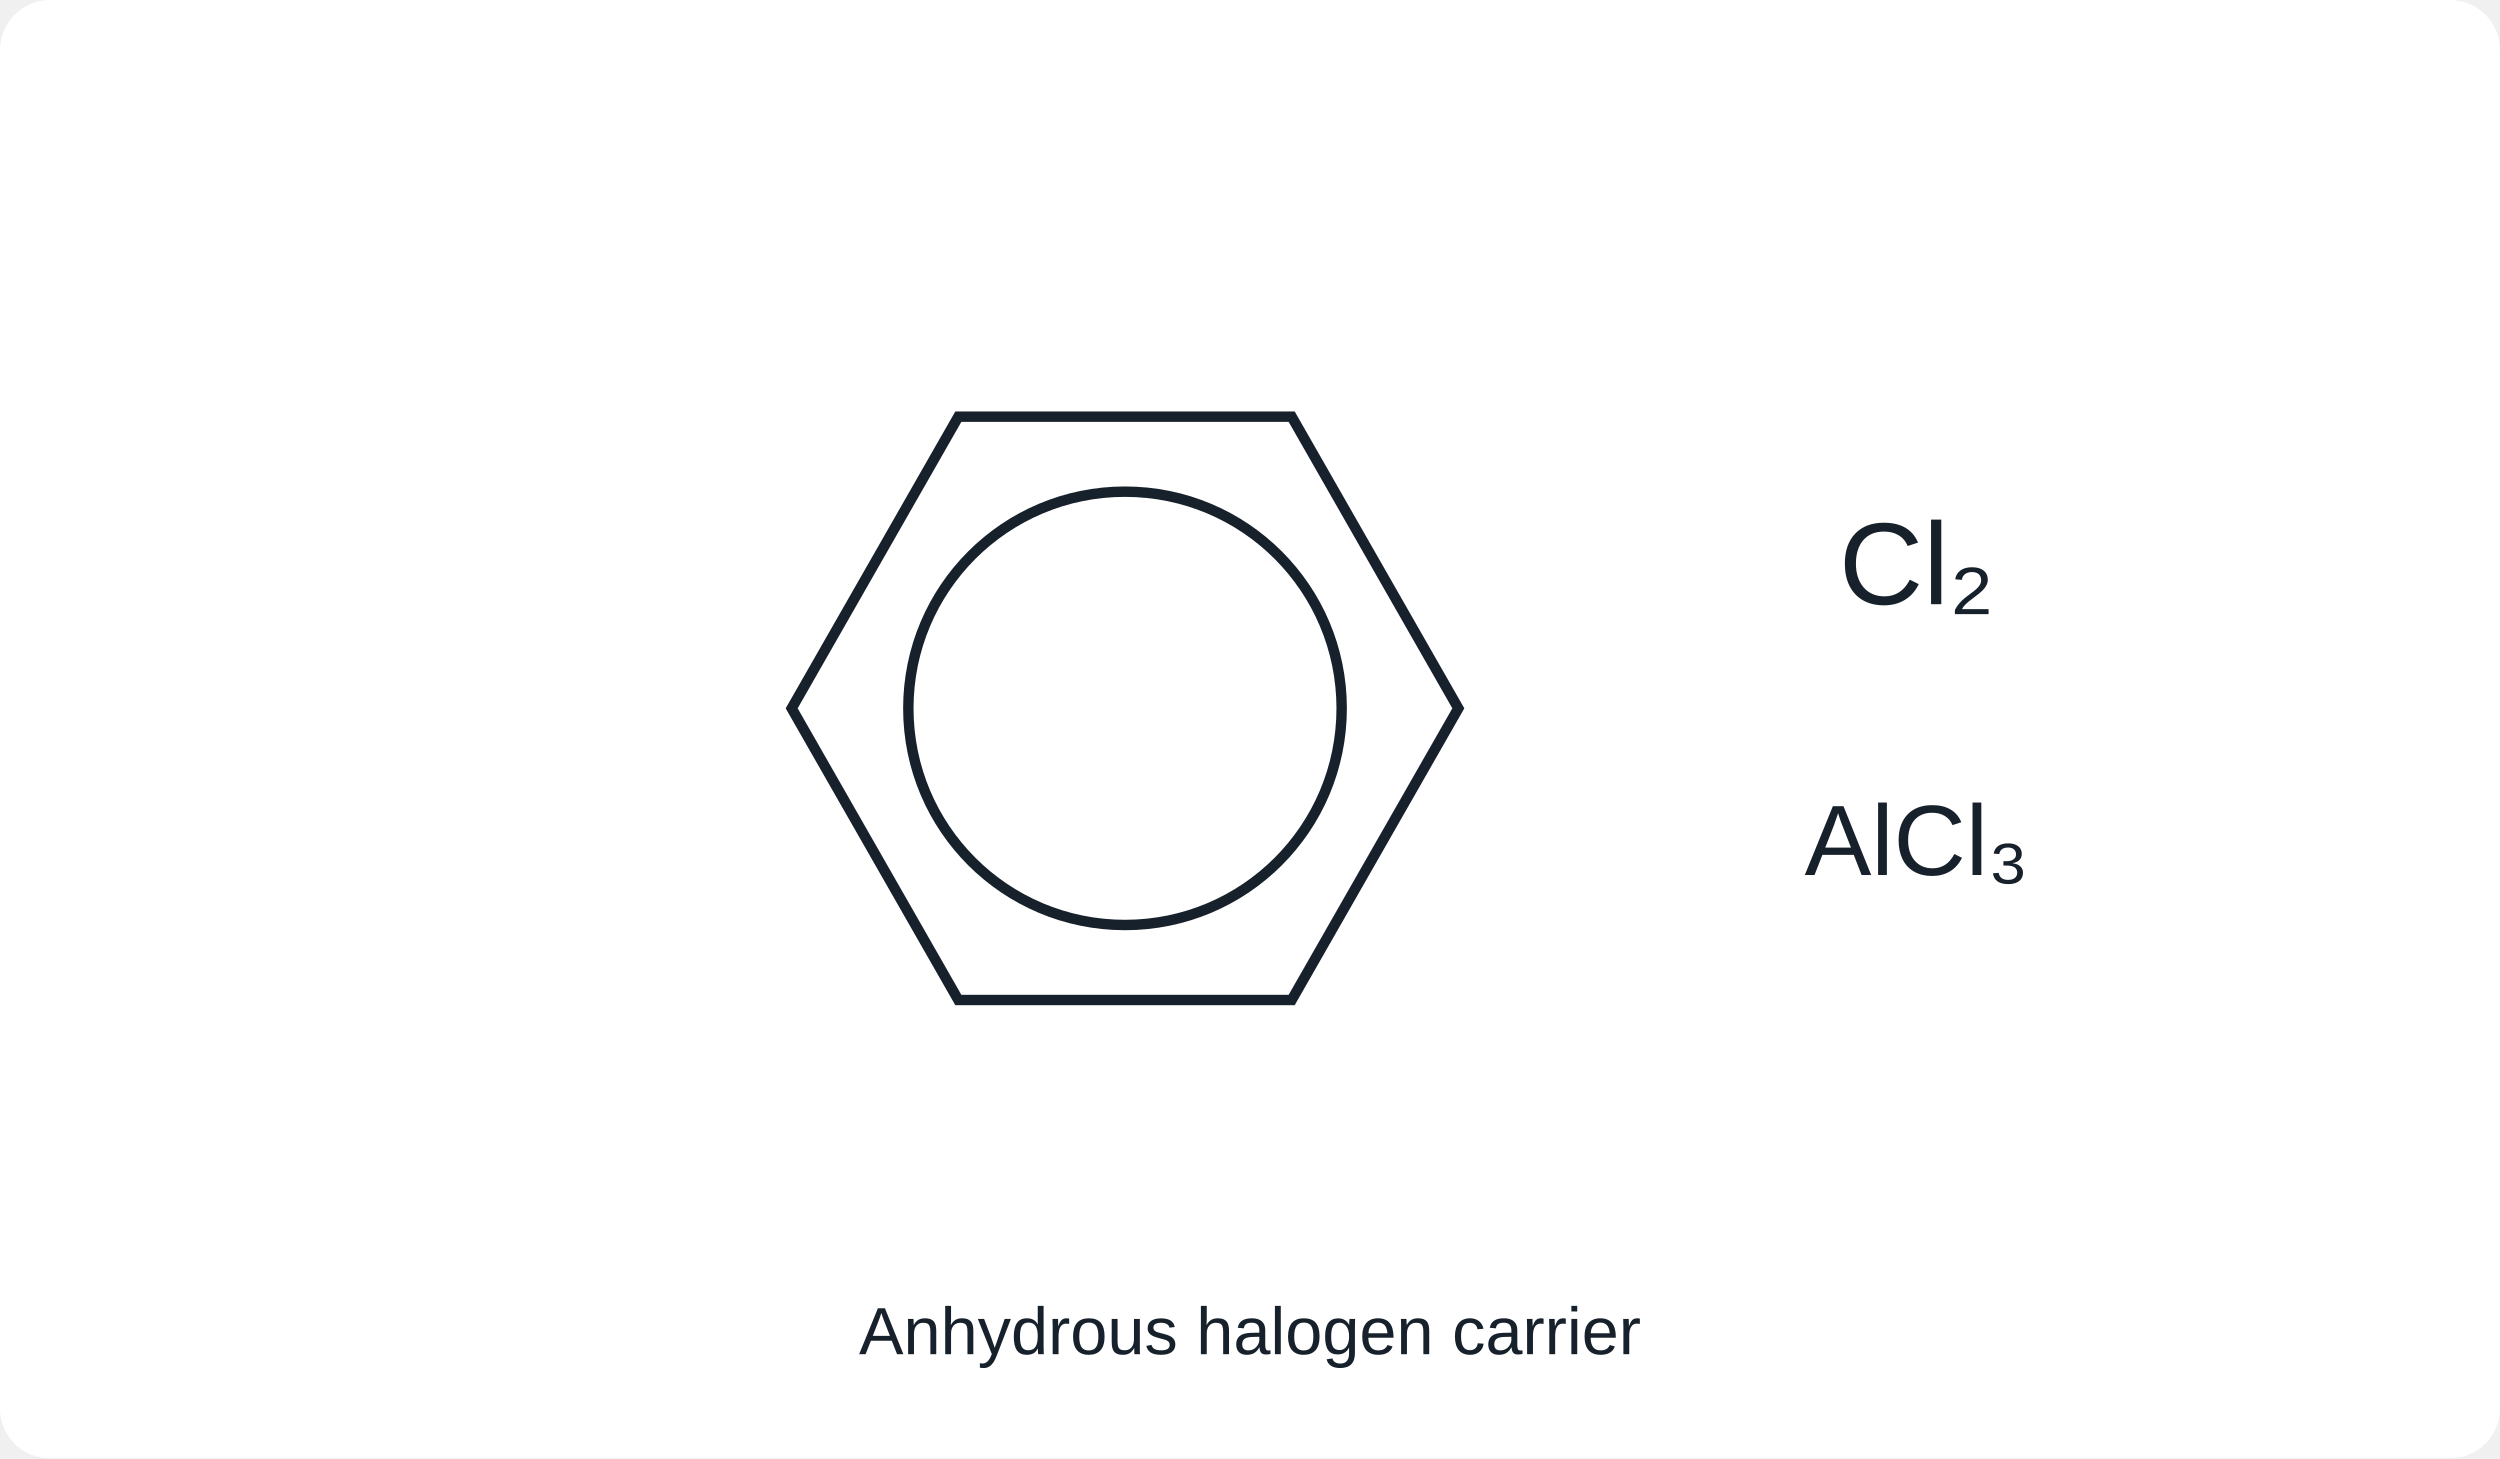
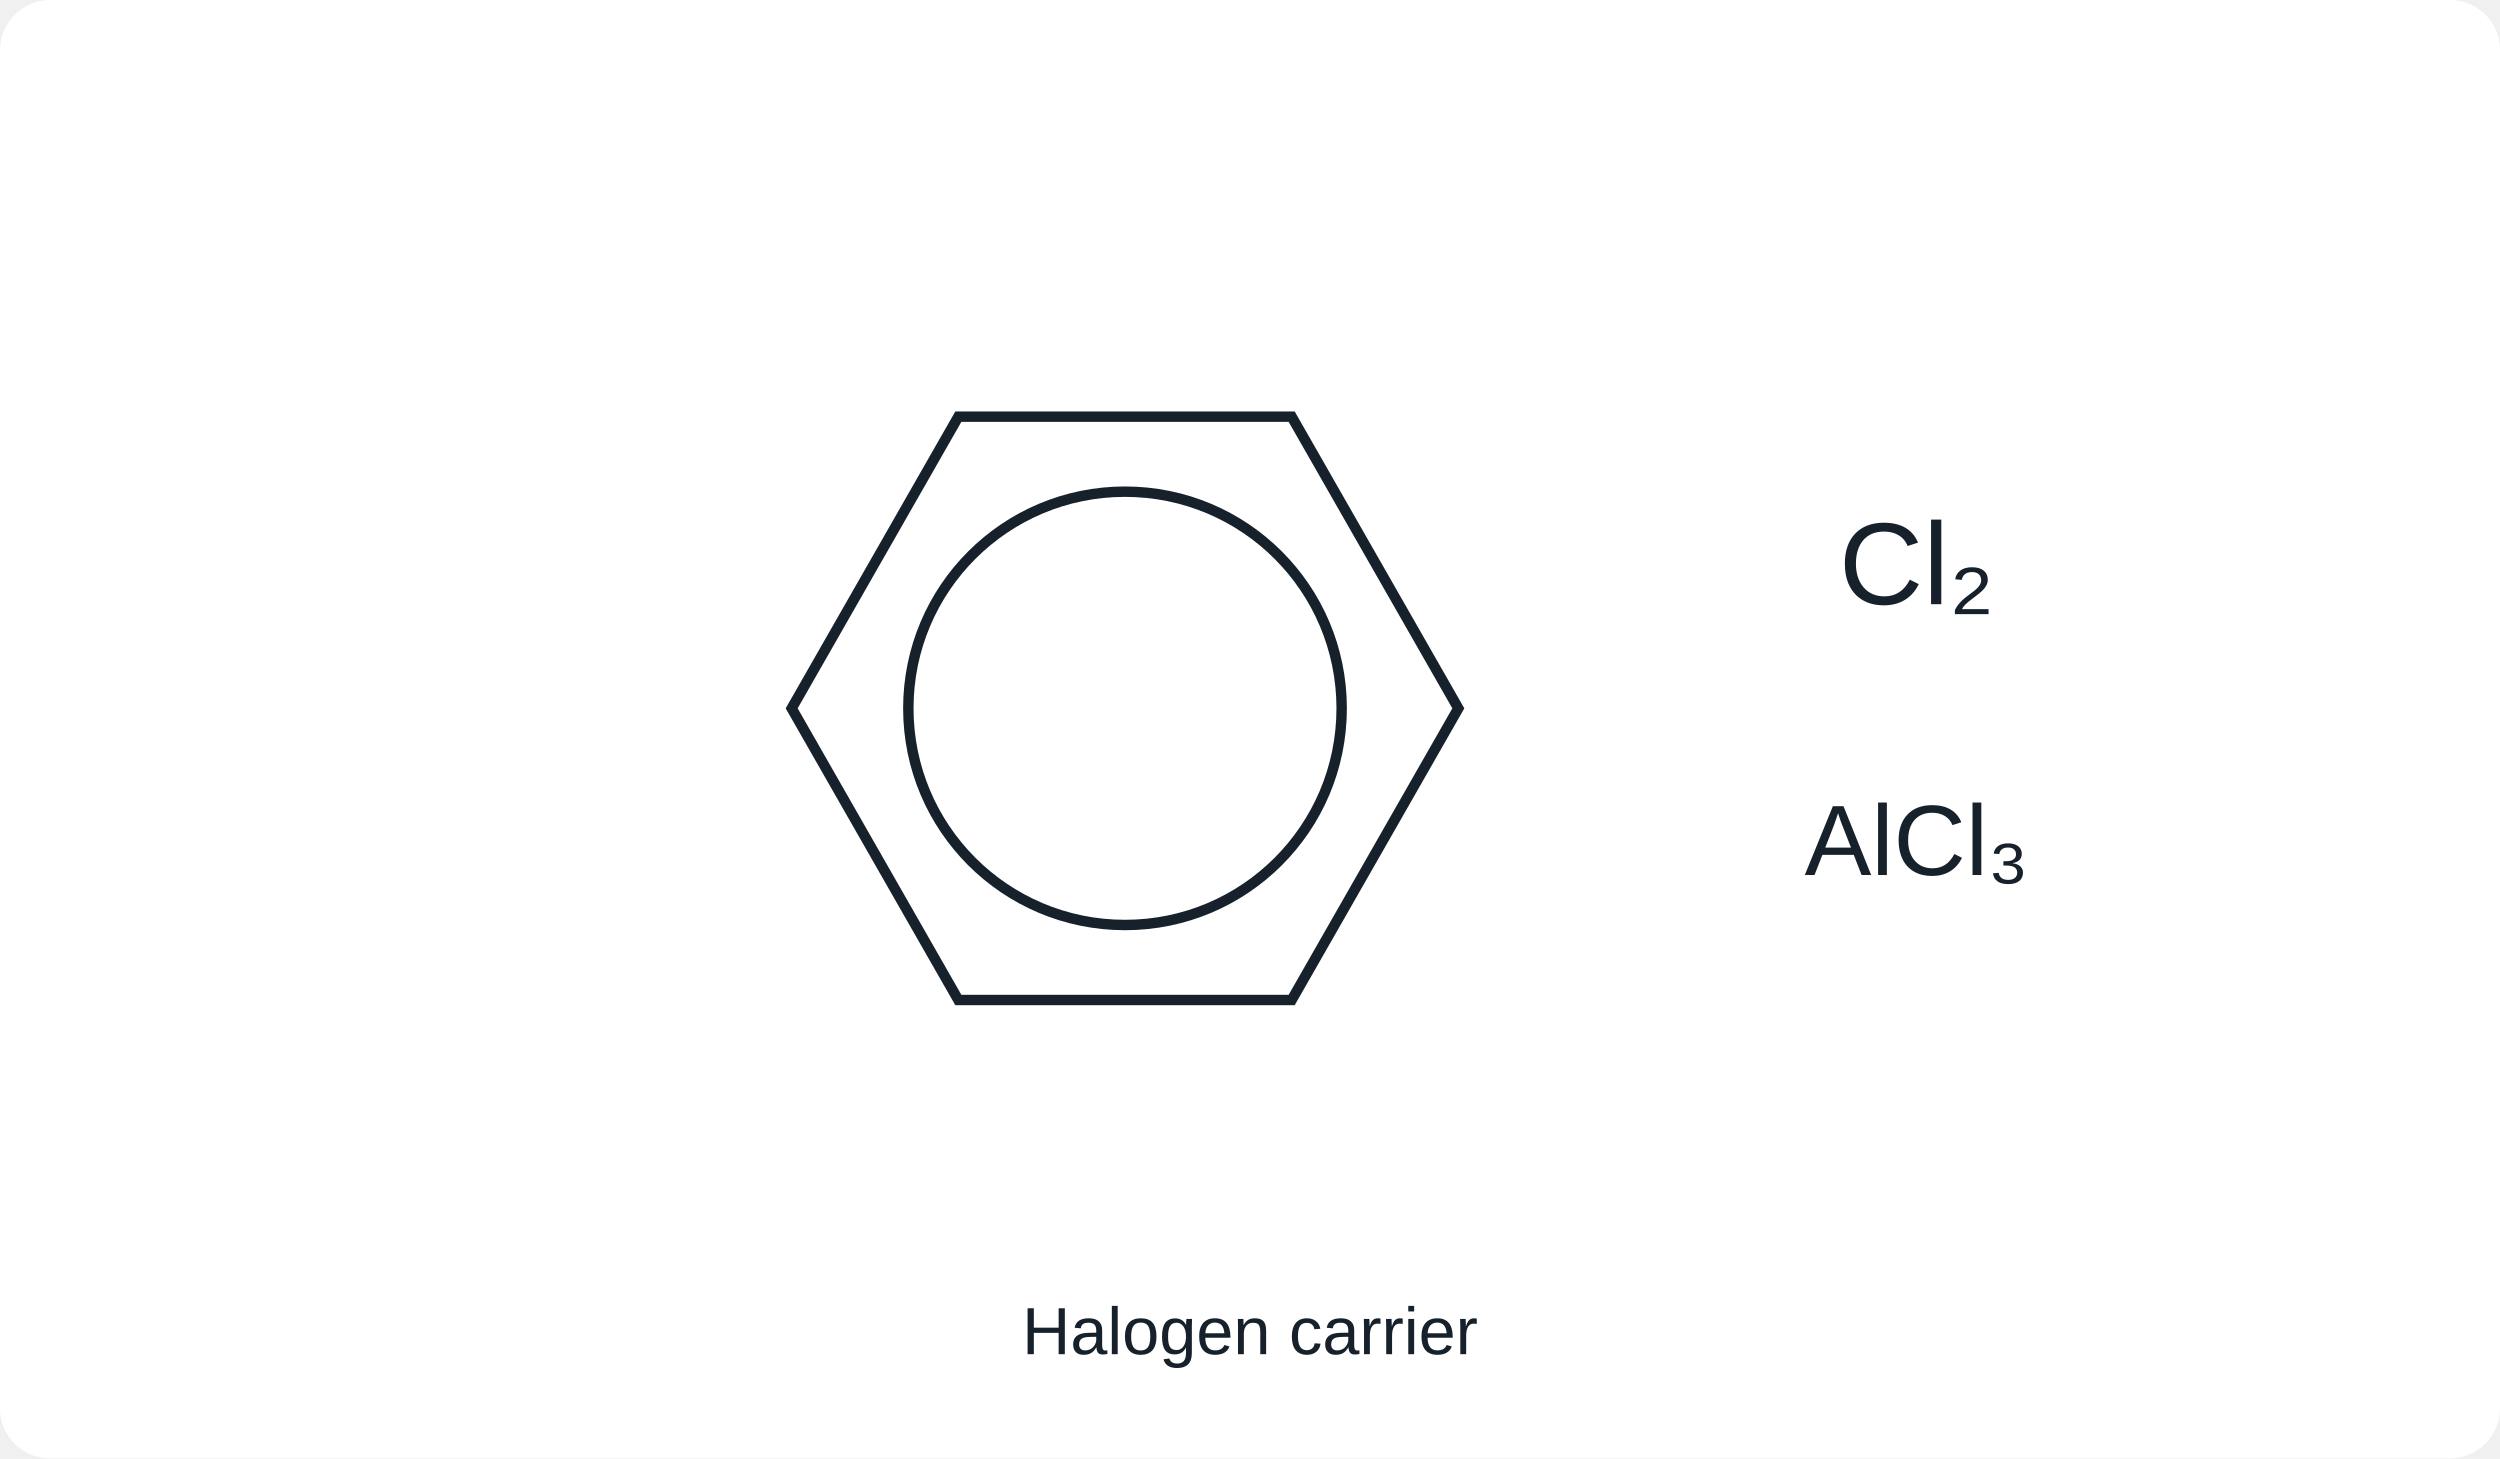
<svg xmlns="http://www.w3.org/2000/svg" viewBox="0 0 600 350" role="img" aria-labelledby="title">
  <defs>
    <marker id="head" markerWidth="8" markerHeight="8" refX="6" refY="3" orient="auto">
      <path d="M0 0 L6 3 L0 6 Z" fill="#14563e" />
    </marker>
  </defs>
  <rect width="600" height="350" rx="12" fill="#fff" />
  <g font-family="Arial,Helvetica,sans-serif" fill="#17212b">
    <path d="M190 170 L230 100 L310 100 L350 170 L310 240 L230 240 Z" fill="none" stroke="#17212b" stroke-width="2.5" />
    <circle cx="270" cy="170" r="52" fill="none" stroke="#17212b" stroke-width="2.5" />
    <text x="460" y="145" font-size="28" text-anchor="middle">Cl₂</text>
    <text x="460" y="210" font-size="24" text-anchor="middle">AlCl₃</text>
-     <text x="300" y="325" font-size="16" text-anchor="middle">Anhydrous halogen carrier</text>
+     <text x="300" y="325" font-size="16" text-anchor="middle">Halogen carrier</text>
  </g>
</svg>
